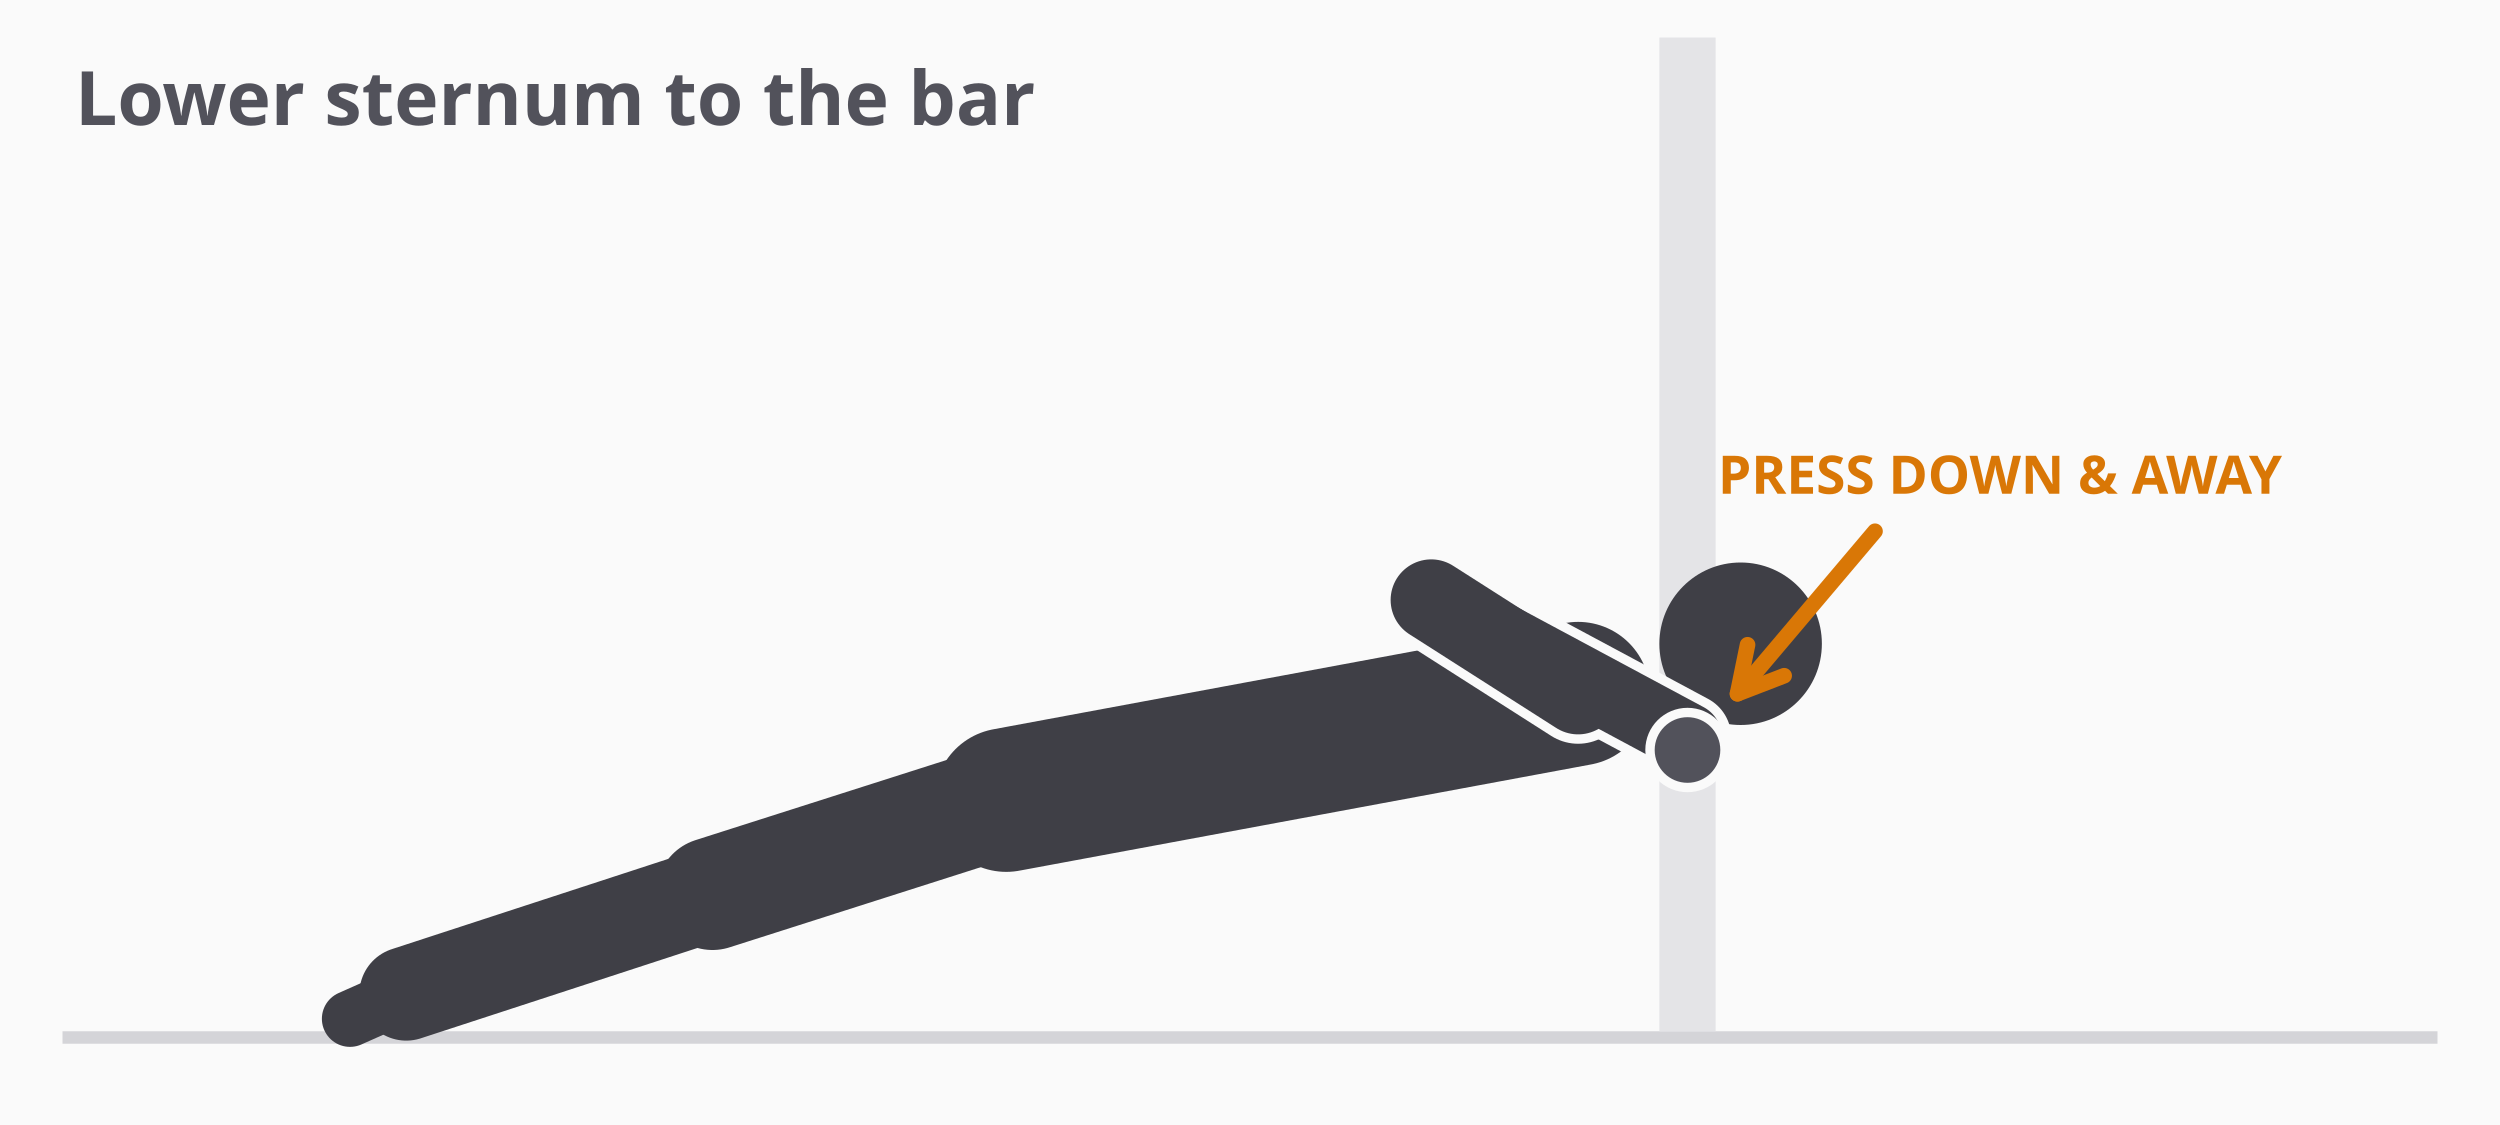
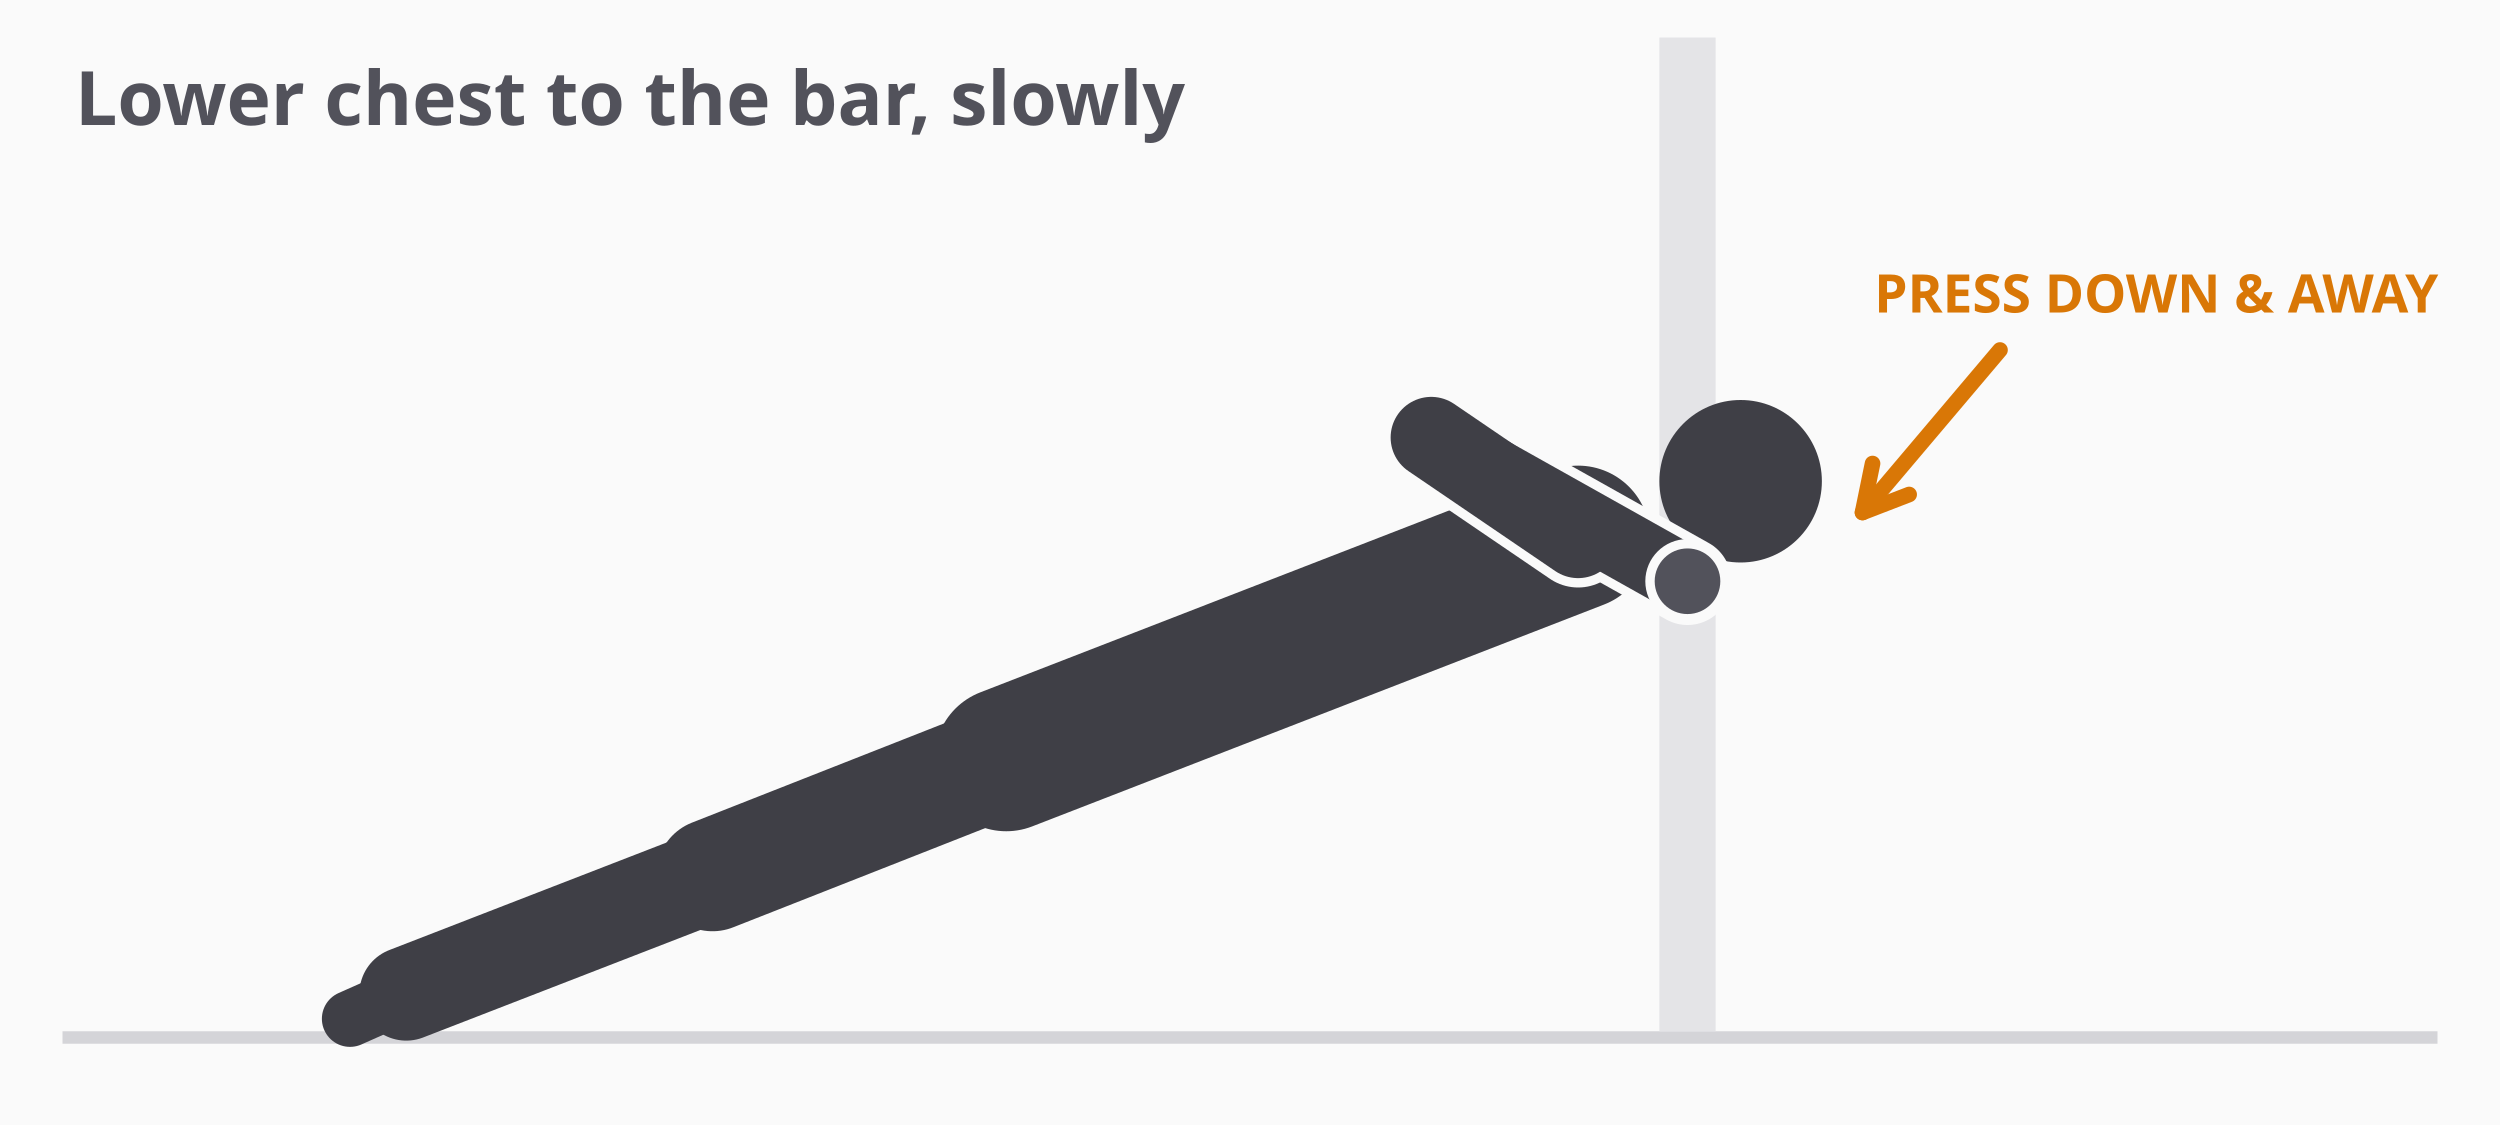
<svg xmlns="http://www.w3.org/2000/svg" viewBox="0 0 800 360">
  <rect width="800" height="360" fill="#fafafa" />
  <line x1="20" y1="332" x2="780" y2="332" stroke="#d4d4d8" stroke-width="4" />
-   <text x="24" y="40" font-family="system-ui, sans-serif" font-size="24" font-weight="700" fill="#52525b">Lower sternum to the bar</text>
+   <text x="24" y="40" font-family="system-ui, sans-serif" font-size="24" font-weight="700" fill="#52525b">Lower chest to the bar, slowly</text>
  <rect x="531" y="12" width="18" height="318" fill="#e4e4e7" />
  <path d="M130 318 L112 326" stroke="#3f3f46" stroke-width="18" stroke-linecap="round" fill="none" />
-   <path d="M130 318 L228 286" stroke="#3f3f46" stroke-width="30" stroke-linecap="round" fill="none" />
-   <path d="M228 286 L322 256" stroke="#3f3f46" stroke-width="36" stroke-linecap="round" fill="none" />
-   <path d="M322 256 L505 222" stroke="#3f3f46" stroke-width="46" stroke-linecap="round" fill="none" />
-   <circle cx="557" cy="206" r="26" fill="#3f3f46" />
-   <path d="M505 222 L458 192" stroke="#fafafa" stroke-width="32" stroke-linecap="round" fill="none" />
-   <path d="M458 192 L540 236" stroke="#fafafa" stroke-width="28" stroke-linecap="round" fill="none" />
-   <path d="M505 222 L458 192" stroke="#3f3f46" stroke-width="26" stroke-linecap="round" fill="none" />
-   <path d="M458 192 L540 236" stroke="#3f3f46" stroke-width="22" stroke-linecap="round" fill="none" />
-   <circle cx="540" cy="240" r="12" fill="#52525b" stroke="#fafafa" stroke-width="3" />
+   <path d="M130 318 L228 280" stroke="#3f3f46" stroke-width="30" stroke-linecap="round" fill="none" />
+   <path d="M228 280 L322 243" stroke="#3f3f46" stroke-width="36" stroke-linecap="round" fill="none" />
+   <path d="M322 243 L505 172" stroke="#3f3f46" stroke-width="46" stroke-linecap="round" fill="none" />
+   <circle cx="557" cy="154" r="26" fill="#3f3f46" />
+   <path d="M505 172 L458 140" stroke="#fafafa" stroke-width="32" stroke-linecap="round" fill="none" />
+   <path d="M458 140 L540 186" stroke="#fafafa" stroke-width="28" stroke-linecap="round" fill="none" />
+   <path d="M505 172 L458 140" stroke="#3f3f46" stroke-width="26" stroke-linecap="round" fill="none" />
+   <path d="M458 140 L540 186" stroke="#3f3f46" stroke-width="22" stroke-linecap="round" fill="none" />
+   <circle cx="540" cy="186" r="12" fill="#52525b" stroke="#fafafa" stroke-width="3" />
  <g stroke="#d97706" stroke-width="5" stroke-linecap="round" stroke-linejoin="round" fill="none">
-     <path d="M600 170 L556 222" />
-     <path d="M570.926 216.236 L556 222 L559.214 206.326" />
+     <path d="M640 112 L596 164" />
+     <path d="M610.926 158.236 L596 164 L599.214 148.326" />
  </g>
-   <text x="640" y="158" text-anchor="middle" font-family="system-ui, sans-serif" font-size="17" font-weight="700" fill="#d97706">PRESS DOWN &amp; AWAY</text>
+   <text x="690" y="100" text-anchor="middle" font-family="system-ui, sans-serif" font-size="17" font-weight="700" fill="#d97706">PRESS DOWN &amp; AWAY</text>
</svg>
